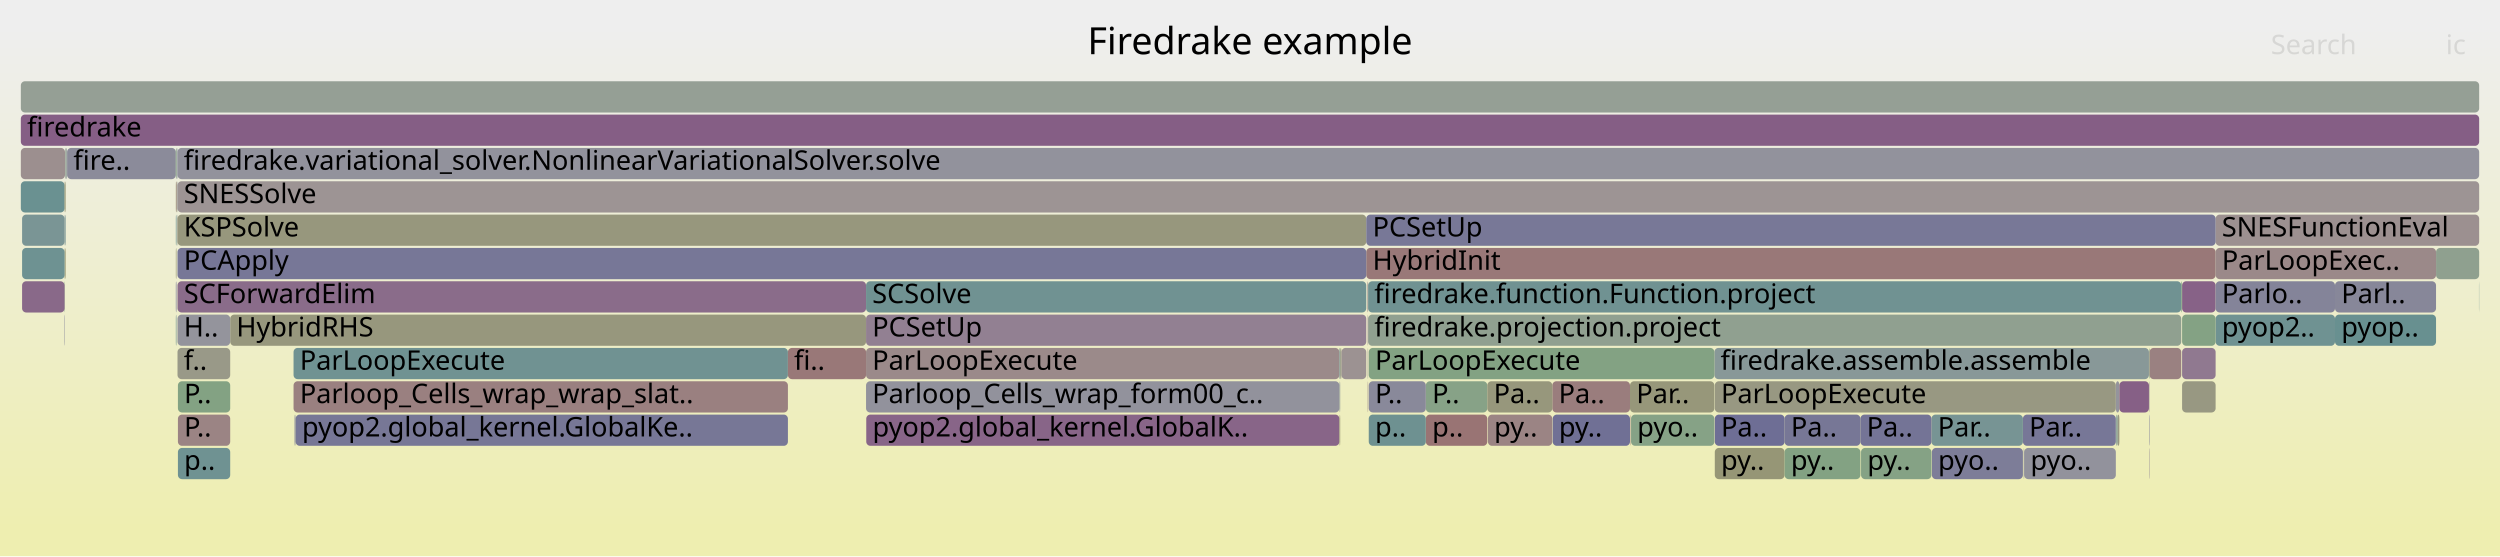
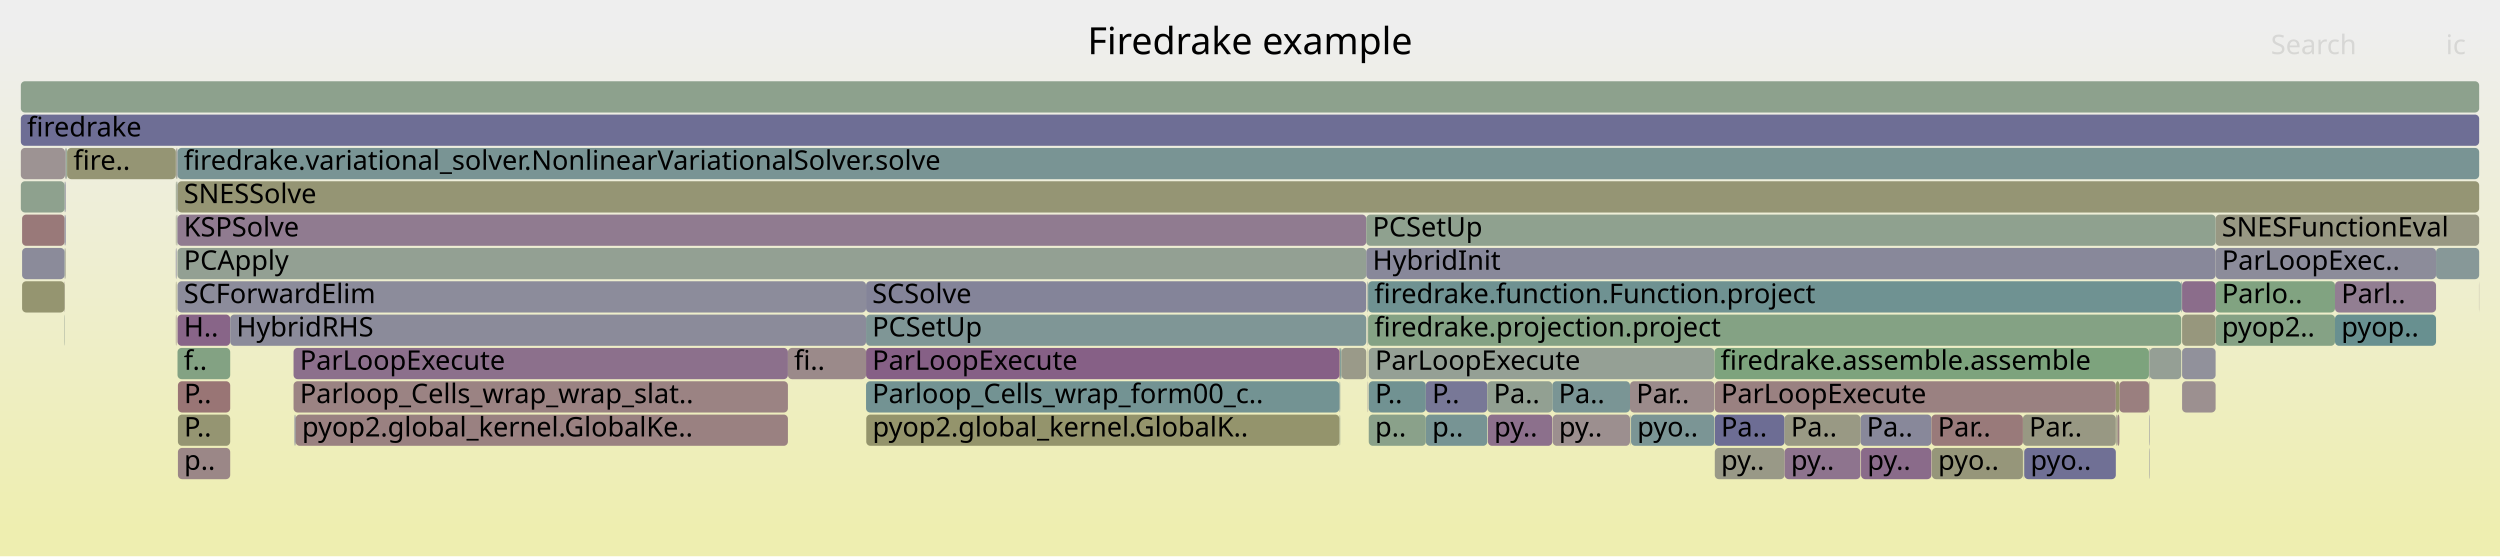
<svg xmlns="http://www.w3.org/2000/svg" version="1.1" width="1200" height="267" viewBox="0 0 1200 267">
  <defs>
    <linearGradient id="background" y1="0" y2="1" x1="0" x2="0">
      <stop stop-color="#eeeeee" offset="5%" />
      <stop stop-color="#eeeeb0" offset="95%" />
    </linearGradient>
  </defs>
  <style type="text/css">
	text { font-family:Verdana; font-size:13px; fill:rgb(0,0,0); }
	#search, #ignorecase { opacity:0.1; cursor:pointer; }
	#search:hover, #search.show, #ignorecase:hover, #ignorecase.show { opacity:1; }
	#subtitle { text-anchor:middle; font-color:rgb(160,160,160); }
	#title { text-anchor:middle; font-size:18px}
	#unzoom { cursor:pointer; }
	#frames &gt; *:hover { stroke:black; stroke-width:0.5; cursor:pointer; }
	.hide { display:none; }
	.parent { opacity:0.5; }
</style>
  <rect x="0.0" y="0" width="1200.0" height="267.0" fill="url(#background)" />
  <text id="title" x="600.00" y="26">Firedrake example</text>
  <text id="details" x="10.00" y="249"> </text>
  <text id="unzoom" x="10.00" y="26" class="hide">Reset Zoom</text>
  <text id="search" x="1090.00" y="26">Search</text>
  <text id="ignorecase" x="1174.00" y="26">ic</text>
  <text id="matched" x="1090.00" y="249"> </text>
  <g id="frames">
    <g>
-       <rect x="1031.6" y="215" width="0.2" height="15.0" fill="rgb(150.424,138.587,150.424)" rx="2" ry="2" />
+       <rect x="141.8" y="199" width="0.1" height="15.0" fill="rgb(104.18,144.047,144.047)" rx="2" ry="2" />
+       <text x="144.80" y="209.5" />
+     </g>
+     <g>
+       <rect x="141.9" y="199" width="236.3" height="15.0" fill="rgb(154.178,128.695,128.695)" rx="2" ry="2" />
+       <text x="144.95" y="209.5">pyop2.global_kernel.GlobalKe..</text>
+     </g>
+     <g>
+       <rect x="1031.6" y="183" width="0.2" height="15.0" fill="rgb(150.473,150.473,121.524)" rx="2" ry="2" />
+       <text x="1034.61" y="193.5" />
+     </g>
+     <g>
+       <rect x="642.9" y="167" width="0.4" height="15.0" fill="rgb(153.544,123.837,123.837)" rx="2" ry="2" />
+       <text x="645.87" y="177.5" />
+     </g>
+     <g>
+       <rect x="643.3" y="167" width="0.6" height="15.0" fill="rgb(108.093,145.061,145.061)" rx="2" ry="2" />
+       <text x="646.25" y="177.5" />
+     </g>
+     <g>
+       <rect x="84.4" y="103" width="0.3" height="15.0" fill="rgb(151.902,151.902,128.448)" rx="2" ry="2" />
+       <text x="87.41" y="113.5" />
+     </g>
+     <g>
+       <rect x="656.5" y="135" width="0.2" height="15.0" fill="rgb(143.282,143.282,155.151)" rx="2" ry="2" />
+       <text x="659.53" y="145.5" />
+     </g>
+     <g>
+       <rect x="782.7" y="199" width="0.2" height="15.0" fill="rgb(153.427,153.427,135.841)" rx="2" ry="2" />
+       <text x="785.66" y="209.5" />
+     </g>
+     <g>
+       <rect x="85.2" y="87" width="1104.8" height="15.0" fill="rgb(149.377,149.377,116.211)" rx="2" ry="2" />
+       <text x="88.22" y="97.5">SNESSolve</text>
+     </g>
+     <g>
+       <rect x="1047.0" y="135" width="0.4" height="15.0" fill="rgb(134.049,151.791,151.791)" rx="2" ry="2" />
+       <text x="1049.96" y="145.5" />
+     </g>
+     <g>
+       <rect x="415.7" y="167" width="227.2" height="15.0" fill="rgb(133.937,96.338,133.937)" rx="2" ry="2" />
+       <text x="418.67" y="177.5">ParLoopExecute</text>
+     </g>
+     <g>
+       <rect x="927.3" y="215" width="43.7" height="15.0" fill="rgb(150.49,150.49,121.606)" rx="2" ry="2" />
+       <text x="930.27" y="225.5">pyo..</text>
+     </g>
+     <g>
+       <rect x="31.5" y="71" width="0.3" height="15.0" fill="rgb(105.913,144.496,144.496)" rx="2" ry="2" />
+       <text x="34.45" y="81.5" />
+     </g>
+     <g>
+       <rect x="31.2" y="71" width="0.3" height="15.0" fill="rgb(155.921,142.058,142.058)" rx="2" ry="2" />
+       <text x="34.17" y="81.5" />
+     </g>
+     <g>
+       <rect x="1063.5" y="103" width="126.5" height="15.0" fill="rgb(152.41,152.41,130.909)" rx="2" ry="2" />
+       <text x="1066.48" y="113.5">SNESFunctionEval</text>
+     </g>
+     <g>
+       <rect x="1017.3" y="183" width="14.2" height="15.0" fill="rgb(153.893,126.51,126.51)" rx="2" ry="2" />
+       <text x="1020.30" y="193.5" />
+     </g>
+     <g>
+       <rect x="31.2" y="103" width="0.3" height="15.0" fill="rgb(120.722,120.722,150.785)" rx="2" ry="2" />
+       <text x="34.17" y="113.5" />
+     </g>
+     <g>
+       <rect x="31.8" y="71" width="0.4" height="15.0" fill="rgb(141.585,160.672,141.585)" rx="2" ry="2" />
+       <text x="34.77" y="81.5" />
+     </g>
+     <g>
+       <rect x="1015.8" y="199" width="0.6" height="15.0" fill="rgb(153.208,153.208,134.778)" rx="2" ry="2" />
+       <text x="1018.76" y="209.5" />
+     </g>
+     <g>
+       <rect x="971.6" y="215" width="44.0" height="15.0" fill="rgb(112.251,112.251,149.145)" rx="2" ry="2" />
+       <text x="974.61" y="225.5">pyo..</text>
+     </g>
+     <g>
+       <rect x="1189.9" y="135" width="0.1" height="15.0" fill="rgb(155.614,139.704,139.704)" rx="2" ry="2" />
+       <text x="1192.87" y="145.5" />
+     </g>
+     <g>
+       <rect x="1016.4" y="199" width="0.9" height="15.0" fill="rgb(154.652,132.333,132.333)" rx="2" ry="2" />
+       <text x="1019.36" y="209.5" />
+     </g>
+     <g>
+       <rect x="84.9" y="103" width="0.2" height="15.0" fill="rgb(128.425,150.332,150.332)" rx="2" ry="2" />
+       <text x="87.90" y="113.5" />
+     </g>
+     <g>
+       <rect x="893.0" y="199" width="34.1" height="15.0" fill="rgb(135.898,135.898,153.722)" rx="2" ry="2" />
+       <text x="896.01" y="209.5">Pa..</text>
+     </g>
+     <g>
+       <rect x="684.4" y="199" width="29.5" height="15.0" fill="rgb(119.014,147.893,147.893)" rx="2" ry="2" />
+       <text x="687.42" y="209.5">p..</text>
+     </g>
+     <g>
+       <rect x="745.1" y="183" width="37.3" height="15.0" fill="rgb(122.001,148.667,148.667)" rx="2" ry="2" />
+       <text x="748.14" y="193.5">Pa..</text>
+     </g>
+     <g>
+       <rect x="643.0" y="199" width="0.3" height="15.0" fill="rgb(144.992,160.118,144.992)" rx="2" ry="2" />
+       <text x="646.01" y="209.5" />
+     </g>
+     <g>
+       <rect x="657.0" y="199" width="27.4" height="15.0" fill="rgb(137.514,161.335,137.514)" rx="2" ry="2" />
+       <text x="660.02" y="209.5">p..</text>
+     </g>
+     <g>
+       <rect x="85.2" y="71" width="1104.8" height="15.0" fill="rgb(120.556,148.292,148.292)" rx="2" ry="2" />
+       <text x="88.22" y="81.5">firedrake.variational_solver.NonlinearVariationalSolver.solve</text>
+     </g>
+     <g>
+       <rect x="84.4" y="87" width="0.3" height="15.0" fill="rgb(138.446,161.183,138.446)" rx="2" ry="2" />
+       <text x="87.41" y="97.5" />
+     </g>
+     <g>
+       <rect x="10.0" y="87" width="21.0" height="15.0" fill="rgb(141.54,160.68,141.54)" rx="2" ry="2" />
+       <text x="13.00" y="97.5" />
+     </g>
+     <g>
+       <rect x="1047.4" y="167" width="16.1" height="15.0" fill="rgb(144.788,144.788,155.443)" rx="2" ry="2" />
+       <text x="1050.44" y="177.5" />
+     </g>
+     <g>
+       <rect x="85.1" y="87" width="0.1" height="15.0" fill="rgb(122.806,122.806,151.188)" rx="2" ry="2" />
+       <text x="88.08" y="97.5" />
+     </g>
+     <g>
+       <rect x="643.9" y="167" width="11.9" height="15.0" fill="rgb(153.642,153.642,136.88)" rx="2" ry="2" />
+       <text x="646.92" y="177.5" />
+     </g>
+     <g>
+       <rect x="10.0" y="39" width="1180.0" height="15.0" fill="rgb(140.578,160.836,140.578)" rx="2" ry="2" />
+       <text x="13.00" y="49.5" />
+     </g>
+     <g>
+       <rect x="141.4" y="199" width="0.4" height="15.0" fill="rgb(111.843,111.843,149.066)" rx="2" ry="2" />
+       <text x="144.44" y="209.5" />
+     </g>
+     <g>
+       <rect x="10.0" y="55" width="1180.0" height="15.0" fill="rgb(110.115,110.115,148.732)" rx="2" ry="2" />
+       <text x="13.00" y="65.5">firedrake</text>
+     </g>
+     <g>
+       <rect x="140.9" y="183" width="237.3" height="15.0" fill="rgb(154.536,131.442,131.442)" rx="2" ry="2" />
+       <text x="143.92" y="193.5">Parloop_Cells_wrap_wrap_slat..</text>
+     </g>
+     <g>
+       <rect x="745.3" y="199" width="37.1" height="15.0" fill="rgb(156.017,142.8,142.8)" rx="2" ry="2" />
+       <text x="748.26" y="209.5">py..</text>
+     </g>
+     <g>
+       <rect x="1169.3" y="119" width="20.7" height="15.0" fill="rgb(134.541,151.918,151.918)" rx="2" ry="2" />
+       <text x="1172.29" y="129.5" />
+     </g>
+     <g>
+       <rect x="31.0" y="135" width="0.2" height="15.0" fill="rgb(155.886,141.79,141.79)" rx="2" ry="2" />
+       <text x="34.02" y="145.5" />
+     </g>
+     <g>
+       <rect x="714.2" y="199" width="30.9" height="15.0" fill="rgb(140.208,112.409,140.208)" rx="2" ry="2" />
+       <text x="717.17" y="209.5">py..</text>
+     </g>
+     <g>
+       <rect x="656.5" y="183" width="0.2" height="15.0" fill="rgb(147.34,130.685,147.34)" rx="2" ry="2" />
+       <text x="659.53" y="193.5" />
+     </g>
+     <g>
+       <rect x="10.0" y="71" width="21.2" height="15.0" fill="rgb(156.608,147.328,147.328)" rx="2" ry="2" />
+       <text x="13.00" y="81.5" />
+     </g>
+     <g>
+       <rect x="85.2" y="103" width="570.6" height="15.0" fill="rgb(144.444,123.264,144.444)" rx="2" ry="2" />
+       <text x="88.22" y="113.5">KSPSolve</text>
+     </g>
+     <g>
+       <rect x="1120.8" y="151" width="48.5" height="15.0" fill="rgb(104.326,144.084,144.084)" rx="2" ry="2" />
+       <text x="1123.83" y="161.5">pyop..</text>
+     </g>
+     <g>
+       <rect x="85.2" y="119" width="570.6" height="15.0" fill="rgb(146.644,159.849,146.644)" rx="2" ry="2" />
+       <text x="88.22" y="129.5">PCApply</text>
+     </g>
+     <g>
+       <rect x="643.0" y="183" width="0.3" height="15.0" fill="rgb(129.657,150.652,150.652)" rx="2" ry="2" />
+       <text x="646.01" y="193.5" />
+     </g>
+     <g>
+       <rect x="85.4" y="215" width="25.1" height="15.0" fill="rgb(154.993,134.947,134.947)" rx="2" ry="2" />
+       <text x="88.36" y="225.5">p..</text>
+     </g>
+     <g>
+       <rect x="10.6" y="103" width="20.4" height="15.0" fill="rgb(153.112,120.528,120.528)" rx="2" ry="2" />
+       <text x="13.59" y="113.5" />
+     </g>
+     <g>
+       <rect x="823.1" y="215" width="33.5" height="15.0" fill="rgb(153.322,153.322,135.33)" rx="2" ry="2" />
+       <text x="826.09" y="225.5">py..</text>
+     </g>
+     <g>
+       <rect x="84.9" y="71" width="0.2" height="15.0" fill="rgb(129.685,129.685,152.52)" rx="2" ry="2" />
+       <text x="87.90" y="81.5" />
+     </g>
+     <g>
+       <rect x="31.2" y="87" width="0.3" height="15.0" fill="rgb(131.206,131.206,152.814)" rx="2" ry="2" />
+       <text x="34.17" y="97.5" />
+     </g>
+     <g>
+       <rect x="84.4" y="71" width="0.3" height="15.0" fill="rgb(131.339,131.339,152.84)" rx="2" ry="2" />
+       <text x="87.41" y="81.5" />
+     </g>
+     <g>
+       <rect x="84.4" y="151" width="0.3" height="15.0" fill="rgb(155.291,137.23,137.23)" rx="2" ry="2" />
+       <text x="87.41" y="161.5" />
+     </g>
+     <g>
+       <rect x="1031.6" y="215" width="0.2" height="15.0" fill="rgb(130.397,130.397,152.657)" rx="2" ry="2" />
      <text x="1034.61" y="225.5" />
    </g>
    <g>
-       <rect x="656.5" y="135" width="0.2" height="15.0" fill="rgb(154.99,134.921,134.921)" rx="2" ry="2" />
-       <text x="659.53" y="145.5" />
-     </g>
-     <g>
-       <rect x="10.0" y="39" width="1180.0" height="15.0" fill="rgb(149.323,159.413,149.323)" rx="2" ry="2" />
-       <text x="13.00" y="49.5" />
-     </g>
-     <g>
-       <rect x="971.0" y="199" width="44.6" height="15.0" fill="rgb(119.455,119.455,150.54)" rx="2" ry="2" />
+       <rect x="84.7" y="87" width="0.2" height="15.0" fill="rgb(152.527,152.527,131.475)" rx="2" ry="2" />
+       <text x="87.72" y="97.5" />
+     </g>
+     <g>
+       <rect x="415.7" y="135" width="240.1" height="15.0" fill="rgb(131.751,131.751,152.92)" rx="2" ry="2" />
+       <text x="418.67" y="145.5">SCSolve</text>
+     </g>
+     <g>
+       <rect x="84.4" y="119" width="0.3" height="15.0" fill="rgb(113.087,113.087,149.307)" rx="2" ry="2" />
+       <text x="87.41" y="129.5" />
+     </g>
+     <g>
+       <rect x="85.2" y="135" width="330.5" height="15.0" fill="rgb(140.231,140.231,154.561)" rx="2" ry="2" />
+       <text x="88.22" y="145.5">SCForwardElim</text>
+     </g>
+     <g>
+       <rect x="31.0" y="87" width="0.2" height="15.0" fill="rgb(137.911,152.792,152.792)" rx="2" ry="2" />
+       <text x="34.02" y="97.5" />
+     </g>
+     <g>
+       <rect x="656.5" y="167" width="0.2" height="15.0" fill="rgb(152.008,152.008,128.963)" rx="2" ry="2" />
+       <text x="659.53" y="177.5" />
+     </g>
+     <g>
+       <rect x="822.9" y="167" width="208.6" height="15.0" fill="rgb(125.422,163.303,125.422)" rx="2" ry="2" />
+       <text x="825.88" y="177.5">firedrake.assemble.assemble</text>
+     </g>
+     <g>
+       <rect x="642.9" y="183" width="0.1" height="15.0" fill="rgb(130.077,150.761,150.761)" rx="2" ry="2" />
+       <text x="645.87" y="193.5" />
+     </g>
+     <g>
+       <rect x="1120.8" y="135" width="48.5" height="15.0" fill="rgb(145.626,126.291,145.626)" rx="2" ry="2" />
+       <text x="1123.83" y="145.5">Parl..</text>
+     </g>
+     <g>
+       <rect x="656.7" y="135" width="390.3" height="15.0" fill="rgb(110.685,145.733,145.733)" rx="2" ry="2" />
+       <text x="659.67" y="145.5">firedrake.function.Function.project</text>
+     </g>
+     <g>
+       <rect x="782.4" y="183" width="40.5" height="15.0" fill="rgb(155.458,138.513,138.513)" rx="2" ry="2" />
+       <text x="785.44" y="193.5">Par..</text>
+     </g>
+     <g>
+       <rect x="10.6" y="119" width="20.4" height="15.0" fill="rgb(139.356,139.356,154.391)" rx="2" ry="2" />
+       <text x="13.59" y="129.5" />
+     </g>
+     <g>
+       <rect x="893.3" y="215" width="33.8" height="15.0" fill="rgb(138.168,107.182,138.168)" rx="2" ry="2" />
+       <text x="896.32" y="225.5">py..</text>
+     </g>
+     <g>
+       <rect x="85.1" y="71" width="0.1" height="15.0" fill="rgb(147.594,159.694,147.594)" rx="2" ry="2" />
+       <text x="88.08" y="81.5" />
+     </g>
+     <g>
+       <rect x="971.4" y="215" width="0.2" height="15.0" fill="rgb(144.261,154.438,154.438)" rx="2" ry="2" />
+       <text x="974.40" y="225.5" />
+     </g>
+     <g>
+       <rect x="1015.6" y="183" width="1.7" height="15.0" fill="rgb(147.954,147.954,109.315)" rx="2" ry="2" />
+       <text x="1018.60" y="193.5" />
+     </g>
+     <g>
+       <rect x="655.8" y="103" width="407.7" height="15.0" fill="rgb(142.587,160.509,142.587)" rx="2" ry="2" />
+       <text x="658.85" y="113.5">PCSetUp</text>
+     </g>
+     <g>
+       <rect x="1047.4" y="183" width="16.1" height="15.0" fill="rgb(156.152,143.831,143.831)" rx="2" ry="2" />
+       <text x="1050.44" y="193.5" />
+     </g>
+     <g>
+       <rect x="1063.5" y="135" width="57.3" height="15.0" fill="rgb(129.161,162.695,129.161)" rx="2" ry="2" />
+       <text x="1066.48" y="145.5">Parlo..</text>
+     </g>
+     <g>
+       <rect x="971.0" y="199" width="44.6" height="15.0" fill="rgb(152.363,152.363,130.682)" rx="2" ry="2" />
      <text x="973.98" y="209.5">Par..</text>
    </g>
    <g>
-       <rect x="84.9" y="71" width="0.2" height="15.0" fill="rgb(113.887,113.887,149.462)" rx="2" ry="2" />
-       <text x="87.90" y="81.5" />
-     </g>
-     <g>
-       <rect x="84.9" y="103" width="0.2" height="15.0" fill="rgb(137.981,161.259,137.981)" rx="2" ry="2" />
-       <text x="87.90" y="113.5" />
-     </g>
-     <g>
-       <rect x="1063.5" y="103" width="126.5" height="15.0" fill="rgb(156.184,144.079,144.079)" rx="2" ry="2" />
-       <text x="1066.48" y="113.5">SNESFunctionEval</text>
-     </g>
-     <g>
-       <rect x="782.4" y="183" width="40.5" height="15.0" fill="rgb(150.518,150.518,121.741)" rx="2" ry="2" />
-       <text x="785.44" y="193.5">Par..</text>
-     </g>
-     <g>
-       <rect x="141.4" y="199" width="0.4" height="15.0" fill="rgb(128.075,128.075,152.208)" rx="2" ry="2" />
-       <text x="144.44" y="209.5" />
-     </g>
-     <g>
-       <rect x="85.2" y="135" width="330.5" height="15.0" fill="rgb(138.394,107.76,138.394)" rx="2" ry="2" />
-       <text x="88.22" y="145.5">SCForwardElim</text>
-     </g>
-     <g>
-       <rect x="656.5" y="167" width="0.2" height="15.0" fill="rgb(151.934,142.455,151.934)" rx="2" ry="2" />
-       <text x="659.53" y="177.5" />
-     </g>
-     <g>
-       <rect x="1120.8" y="151" width="48.5" height="15.0" fill="rgb(104.127,144.033,144.033)" rx="2" ry="2" />
-       <text x="1123.83" y="161.5">pyop..</text>
-     </g>
-     <g>
-       <rect x="822.9" y="167" width="208.6" height="15.0" fill="rgb(136.192,152.346,152.346)" rx="2" ry="2" />
-       <text x="825.88" y="177.5">firedrake.assemble.assemble</text>
-     </g>
-     <g>
-       <rect x="823.1" y="183" width="192.5" height="15.0" fill="rgb(152.165,152.165,129.725)" rx="2" ry="2" />
+       <rect x="657.0" y="183" width="27.4" height="15.0" fill="rgb(112.633,146.238,146.238)" rx="2" ry="2" />
+       <text x="660.02" y="193.5">P..</text>
+     </g>
+     <g>
+       <rect x="1031.6" y="199" width="0.2" height="15.0" fill="rgb(119.519,119.519,150.552)" rx="2" ry="2" />
+       <text x="1034.61" y="209.5" />
+     </g>
+     <g>
+       <rect x="684.4" y="183" width="29.5" height="15.0" fill="rgb(120.238,120.238,150.691)" rx="2" ry="2" />
+       <text x="687.42" y="193.5">P..</text>
+     </g>
+     <g>
+       <rect x="84.4" y="135" width="0.3" height="15.0" fill="rgb(150.933,150.933,123.754)" rx="2" ry="2" />
+       <text x="87.41" y="145.5" />
+     </g>
+     <g>
+       <rect x="85.2" y="151" width="25.3" height="15.0" fill="rgb(135.565,100.511,135.565)" rx="2" ry="2" />
+       <text x="88.22" y="161.5">H..</text>
+     </g>
+     <g>
+       <rect x="415.8" y="199" width="227.1" height="15.0" fill="rgb(147.707,147.707,108.117)" rx="2" ry="2" />
+       <text x="418.80" y="209.5">pyop2.global_kernel.GlobalK..</text>
+     </g>
+     <g>
+       <rect x="415.7" y="151" width="240.1" height="15.0" fill="rgb(126.843,149.922,149.922)" rx="2" ry="2" />
+       <text x="418.67" y="161.5">PCSetUp</text>
+     </g>
+     <g>
+       <rect x="713.9" y="183" width="31.2" height="15.0" fill="rgb(145.912,159.968,145.912)" rx="2" ry="2" />
+       <text x="716.95" y="193.5">Pa..</text>
+     </g>
+     <g>
+       <rect x="655.8" y="119" width="407.7" height="15.0" fill="rgb(136.134,136.134,153.768)" rx="2" ry="2" />
+       <text x="658.85" y="129.5">HybridInit</text>
+     </g>
+     <g>
+       <rect x="31.0" y="151" width="0.2" height="15.0" fill="rgb(147.368,159.731,147.368)" rx="2" ry="2" />
+       <text x="34.02" y="161.5" />
+     </g>
+     <g>
+       <rect x="85.4" y="199" width="25.1" height="15.0" fill="rgb(148.839,148.839,113.606)" rx="2" ry="2" />
+       <text x="88.36" y="209.5">P..</text>
+     </g>
+     <g>
+       <rect x="415.7" y="183" width="227.2" height="15.0" fill="rgb(115.495,146.98,146.98)" rx="2" ry="2" />
+       <text x="418.67" y="193.5">Parloop_Cells_wrap_form00_c..</text>
+     </g>
+     <g>
+       <rect x="927.1" y="199" width="43.9" height="15.0" fill="rgb(153.366,122.473,122.473)" rx="2" ry="2" />
+       <text x="930.12" y="209.5">Par..</text>
+     </g>
+     <g>
+       <rect x="1063.5" y="119" width="105.8" height="15.0" fill="rgb(139.71,139.71,154.46)" rx="2" ry="2" />
+       <text x="1066.48" y="129.5">ParLoopExec..</text>
+     </g>
+     <g>
+       <rect x="31.0" y="103" width="0.2" height="15.0" fill="rgb(140.675,140.675,154.647)" rx="2" ry="2" />
+       <text x="34.02" y="113.5" />
+     </g>
+     <g>
+       <rect x="1031.5" y="167" width="0.3" height="15.0" fill="rgb(145.378,154.728,154.728)" rx="2" ry="2" />
+       <text x="1034.49" y="177.5" />
+     </g>
+     <g>
+       <rect x="856.6" y="215" width="36.4" height="15.0" fill="rgb(141.729,116.306,141.729)" rx="2" ry="2" />
+       <text x="859.63" y="225.5">py..</text>
+     </g>
+     <g>
+       <rect x="32.2" y="71" width="52.2" height="15.0" fill="rgb(149.386,149.386,116.255)" rx="2" ry="2" />
+       <text x="35.24" y="81.5">fire..</text>
+     </g>
+     <g>
+       <rect x="110.5" y="151" width="305.2" height="15.0" fill="rgb(139.272,139.272,154.375)" rx="2" ry="2" />
+       <text x="113.46" y="161.5">HybridRHS</text>
+     </g>
+     <g>
+       <rect x="656.5" y="151" width="0.2" height="15.0" fill="rgb(150.487,138.749,150.487)" rx="2" ry="2" />
+       <text x="659.53" y="161.5" />
+     </g>
+     <g>
+       <rect x="823.1" y="199" width="33.5" height="15.0" fill="rgb(108.674,108.674,148.453)" rx="2" ry="2" />
+       <text x="826.09" y="209.5">Pa..</text>
+     </g>
+     <g>
+       <rect x="85.1" y="103" width="0.1" height="15.0" fill="rgb(151.879,142.316,151.879)" rx="2" ry="2" />
+       <text x="88.08" y="113.5" />
+     </g>
+     <g>
+       <rect x="656.7" y="151" width="390.3" height="15.0" fill="rgb(131.905,162.248,131.905)" rx="2" ry="2" />
+       <text x="659.67" y="161.5">firedrake.projection.project</text>
+     </g>
+     <g>
+       <rect x="782.9" y="199" width="40.0" height="15.0" fill="rgb(123.338,149.013,149.013)" rx="2" ry="2" />
+       <text x="785.86" y="209.5">pyo..</text>
+     </g>
+     <g>
+       <rect x="656.3" y="135" width="0.2" height="15.0" fill="rgb(143.913,154.348,154.348)" rx="2" ry="2" />
+       <text x="659.30" y="145.5" />
+     </g>
+     <g>
+       <rect x="84.9" y="87" width="0.2" height="15.0" fill="rgb(144.922,160.129,144.922)" rx="2" ry="2" />
+       <text x="87.90" y="97.5" />
+     </g>
+     <g>
+       <rect x="1031.8" y="167" width="15.2" height="15.0" fill="rgb(148.793,159.499,148.793)" rx="2" ry="2" />
+       <text x="1034.79" y="177.5" />
+     </g>
+     <g>
+       <rect x="856.6" y="199" width="36.4" height="15.0" fill="rgb(152.632,152.632,131.986)" rx="2" ry="2" />
+       <text x="859.63" y="209.5">Pa..</text>
+     </g>
+     <g>
+       <rect x="378.2" y="167" width="37.5" height="15.0" fill="rgb(155.426,138.267,138.267)" rx="2" ry="2" />
+       <text x="381.15" y="177.5">fi..</text>
+     </g>
+     <g>
+       <rect x="823.1" y="183" width="192.5" height="15.0" fill="rgb(154.277,129.458,129.458)" rx="2" ry="2" />
      <text x="826.09" y="193.5">ParLoopExecute</text>
    </g>
    <g>
-       <rect x="1047.4" y="167" width="16.1" height="15.0" fill="rgb(143.617,121.143,143.617)" rx="2" ry="2" />
-       <text x="1050.44" y="177.5" />
-     </g>
-     <g>
-       <rect x="32.2" y="71" width="52.2" height="15.0" fill="rgb(138.51,138.51,154.228)" rx="2" ry="2" />
-       <text x="35.24" y="81.5">fire..</text>
-     </g>
-     <g>
-       <rect x="85.2" y="103" width="570.6" height="15.0" fill="rgb(151.198,151.198,125.036)" rx="2" ry="2" />
-       <text x="88.22" y="113.5">KSPSolve</text>
-     </g>
-     <g>
-       <rect x="1047.4" y="135" width="16.1" height="15.0" fill="rgb(134.72,98.345,134.72)" rx="2" ry="2" />
+       <rect x="31.0" y="119" width="0.2" height="15.0" fill="rgb(142.534,153.99,153.99)" rx="2" ry="2" />
+       <text x="34.02" y="129.5" />
+     </g>
+     <g>
+       <rect x="10.6" y="135" width="20.4" height="15.0" fill="rgb(148.584,148.584,112.366)" rx="2" ry="2" />
+       <text x="13.59" y="145.5" />
+     </g>
+     <g>
+       <rect x="657.0" y="167" width="165.9" height="15.0" fill="rgb(148.657,159.521,148.657)" rx="2" ry="2" />
+       <text x="660.02" y="177.5">ParLoopExecute</text>
+     </g>
+     <g>
+       <rect x="85.4" y="183" width="25.1" height="15.0" fill="rgb(152.661,117.066,117.066)" rx="2" ry="2" />
+       <text x="88.36" y="193.5">P..</text>
+     </g>
+     <g>
+       <rect x="1047.4" y="135" width="16.1" height="15.0" fill="rgb(139.047,109.432,139.047)" rx="2" ry="2" />
      <text x="1050.44" y="145.5" />
    </g>
    <g>
-       <rect x="415.8" y="199" width="227.1" height="15.0" fill="rgb(135.941,101.474,135.941)" rx="2" ry="2" />
-       <text x="418.80" y="209.5">pyop2.global_kernel.GlobalK..</text>
-     </g>
-     <g>
-       <rect x="1015.6" y="183" width="1.7" height="15.0" fill="rgb(147.668,147.668,156)" rx="2" ry="2" />
-       <text x="1018.60" y="193.5" />
-     </g>
-     <g>
-       <rect x="31.8" y="71" width="0.4" height="15.0" fill="rgb(141.431,153.704,153.704)" rx="2" ry="2" />
-       <text x="34.77" y="81.5" />
-     </g>
-     <g>
-       <rect x="141.8" y="199" width="0.1" height="15.0" fill="rgb(137.537,161.331,137.537)" rx="2" ry="2" />
-       <text x="144.80" y="209.5" />
-     </g>
-     <g>
-       <rect x="85.4" y="199" width="25.1" height="15.0" fill="rgb(154.595,131.897,131.897)" rx="2" ry="2" />
-       <text x="88.36" y="209.5">P..</text>
-     </g>
-     <g>
-       <rect x="656.3" y="135" width="0.2" height="15.0" fill="rgb(155.556,139.263,139.263)" rx="2" ry="2" />
-       <text x="659.30" y="145.5" />
-     </g>
-     <g>
-       <rect x="84.4" y="87" width="0.3" height="15.0" fill="rgb(149.085,149.085,114.795)" rx="2" ry="2" />
-       <text x="87.41" y="97.5" />
-     </g>
-     <g>
-       <rect x="971.6" y="215" width="44.0" height="15.0" fill="rgb(145.565,145.565,155.593)" rx="2" ry="2" />
-       <text x="974.61" y="225.5">pyo..</text>
-     </g>
-     <g>
-       <rect x="85.1" y="71" width="0.1" height="15.0" fill="rgb(118.938,147.873,147.873)" rx="2" ry="2" />
-       <text x="88.08" y="81.5" />
-     </g>
-     <g>
-       <rect x="655.8" y="119" width="407.7" height="15.0" fill="rgb(153.075,120.242,120.242)" rx="2" ry="2" />
-       <text x="658.85" y="129.5">HybridInit</text>
-     </g>
-     <g>
-       <rect x="1031.5" y="167" width="0.3" height="15.0" fill="rgb(131.032,162.39,131.032)" rx="2" ry="2" />
-       <text x="1034.49" y="177.5" />
-     </g>
-     <g>
-       <rect x="84.7" y="87" width="0.2" height="15.0" fill="rgb(152.304,114.327,114.327)" rx="2" ry="2" />
-       <text x="87.72" y="97.5" />
-     </g>
-     <g>
-       <rect x="85.4" y="215" width="25.1" height="15.0" fill="rgb(110.714,145.741,145.741)" rx="2" ry="2" />
-       <text x="88.36" y="225.5">p..</text>
-     </g>
-     <g>
-       <rect x="1047.0" y="135" width="0.4" height="15.0" fill="rgb(128.249,162.843,128.249)" rx="2" ry="2" />
-       <text x="1049.96" y="145.5" />
-     </g>
-     <g>
-       <rect x="31.0" y="103" width="0.2" height="15.0" fill="rgb(133.002,151.519,151.519)" rx="2" ry="2" />
-       <text x="34.02" y="113.5" />
-     </g>
-     <g>
-       <rect x="782.7" y="199" width="0.2" height="15.0" fill="rgb(153.526,123.701,123.701)" rx="2" ry="2" />
-       <text x="785.66" y="209.5" />
-     </g>
-     <g>
-       <rect x="140.9" y="183" width="237.3" height="15.0" fill="rgb(154.112,128.19,128.19)" rx="2" ry="2" />
-       <text x="143.92" y="193.5">Parloop_Cells_wrap_wrap_slat..</text>
-     </g>
-     <g>
-       <rect x="85.2" y="119" width="570.6" height="15.0" fill="rgb(119.347,119.347,150.519)" rx="2" ry="2" />
-       <text x="88.22" y="129.5">PCApply</text>
-     </g>
-     <g>
-       <rect x="1017.3" y="183" width="14.2" height="15.0" fill="rgb(133.801,95.991,133.801)" rx="2" ry="2" />
-       <text x="1020.30" y="193.5" />
-     </g>
-     <g>
-       <rect x="84.4" y="103" width="0.3" height="15.0" fill="rgb(108.293,145.113,145.113)" rx="2" ry="2" />
-       <text x="87.41" y="113.5" />
-     </g>
-     <g>
-       <rect x="415.7" y="167" width="227.2" height="15.0" fill="rgb(155.329,137.523,137.523)" rx="2" ry="2" />
-       <text x="418.67" y="177.5">ParLoopExecute</text>
-     </g>
-     <g>
-       <rect x="84.7" y="71" width="0.2" height="15.0" fill="rgb(147.382,147.382,155.945)" rx="2" ry="2" />
+       <rect x="1063.5" y="151" width="57.3" height="15.0" fill="rgb(132.85,162.094,132.85)" rx="2" ry="2" />
+       <text x="1066.48" y="161.5">pyop2..</text>
+     </g>
+     <g>
+       <rect x="1047.4" y="151" width="16.1" height="15.0" fill="rgb(151.1,151.1,124.562)" rx="2" ry="2" />
+       <text x="1050.44" y="161.5" />
+     </g>
+     <g>
+       <rect x="140.9" y="167" width="237.3" height="15.0" fill="rgb(139.896,111.608,139.896)" rx="2" ry="2" />
+       <text x="143.92" y="177.5">ParLoopExecute</text>
+     </g>
+     <g>
+       <rect x="84.7" y="71" width="0.2" height="15.0" fill="rgb(148.286,148.286,110.927)" rx="2" ry="2" />
      <text x="87.72" y="81.5" />
    </g>
    <g>
-       <rect x="84.4" y="71" width="0.3" height="15.0" fill="rgb(123.879,163.555,123.879)" rx="2" ry="2" />
-       <text x="87.41" y="81.5" />
-     </g>
-     <g>
-       <rect x="1169.3" y="119" width="20.7" height="15.0" fill="rgb(143.358,160.384,143.358)" rx="2" ry="2" />
-       <text x="1172.29" y="129.5" />
-     </g>
-     <g>
-       <rect x="1031.6" y="183" width="0.2" height="15.0" fill="rgb(156.387,145.637,145.637)" rx="2" ry="2" />
-       <text x="1034.61" y="193.5" />
-     </g>
-     <g>
-       <rect x="684.4" y="199" width="29.5" height="15.0" fill="rgb(152.504,115.864,115.864)" rx="2" ry="2" />
-       <text x="687.42" y="209.5">p..</text>
-     </g>
-     <g>
-       <rect x="657.0" y="167" width="165.9" height="15.0" fill="rgb(130.515,162.474,130.515)" rx="2" ry="2" />
-       <text x="660.02" y="177.5">ParLoopExecute</text>
-     </g>
-     <g>
-       <rect x="31.0" y="119" width="0.2" height="15.0" fill="rgb(147.8,147.8,108.569)" rx="2" ry="2" />
-       <text x="34.02" y="129.5" />
-     </g>
-     <g>
-       <rect x="415.7" y="151" width="240.1" height="15.0" fill="rgb(146.23,127.838,146.23)" rx="2" ry="2" />
-       <text x="418.67" y="161.5">PCSetUp</text>
-     </g>
-     <g>
-       <rect x="10.0" y="87" width="21.0" height="15.0" fill="rgb(106.184,144.566,144.566)" rx="2" ry="2" />
-       <text x="13.00" y="97.5" />
-     </g>
-     <g>
-       <rect x="684.4" y="183" width="29.5" height="15.0" fill="rgb(135.344,161.688,135.344)" rx="2" ry="2" />
-       <text x="687.42" y="193.5">P..</text>
-     </g>
-     <g>
-       <rect x="85.1" y="87" width="0.1" height="15.0" fill="rgb(110.156,110.156,148.74)" rx="2" ry="2" />
-       <text x="88.08" y="97.5" />
-     </g>
-     <g>
-       <rect x="927.1" y="199" width="43.9" height="15.0" fill="rgb(119.494,148.017,148.017)" rx="2" ry="2" />
-       <text x="930.12" y="209.5">Par..</text>
-     </g>
-     <g>
-       <rect x="714.2" y="199" width="30.9" height="15.0" fill="rgb(154.615,132.048,132.048)" rx="2" ry="2" />
-       <text x="717.17" y="209.5">py..</text>
-     </g>
-     <g>
-       <rect x="1031.8" y="167" width="15.2" height="15.0" fill="rgb(154.241,129.183,129.183)" rx="2" ry="2" />
-       <text x="1034.79" y="177.5" />
-     </g>
-     <g>
-       <rect x="140.9" y="167" width="237.3" height="15.0" fill="rgb(112.273,146.145,146.145)" rx="2" ry="2" />
-       <text x="143.92" y="177.5">ParLoopExecute</text>
-     </g>
-     <g>
-       <rect x="1016.4" y="199" width="0.9" height="15.0" fill="rgb(152.151,152.151,129.657)" rx="2" ry="2" />
-       <text x="1019.36" y="209.5" />
-     </g>
-     <g>
-       <rect x="971.4" y="215" width="0.2" height="15.0" fill="rgb(115.285,115.285,149.733)" rx="2" ry="2" />
-       <text x="974.40" y="225.5" />
-     </g>
-     <g>
-       <rect x="643.3" y="167" width="0.6" height="15.0" fill="rgb(151.974,151.974,128.798)" rx="2" ry="2" />
-       <text x="646.25" y="177.5" />
-     </g>
-     <g>
-       <rect x="657.0" y="199" width="27.4" height="15.0" fill="rgb(109.642,145.463,145.463)" rx="2" ry="2" />
-       <text x="660.02" y="209.5">p..</text>
-     </g>
-     <g>
-       <rect x="1120.8" y="135" width="48.5" height="15.0" fill="rgb(134.556,134.556,153.462)" rx="2" ry="2" />
-       <text x="1123.83" y="145.5">Parl..</text>
-     </g>
-     <g>
-       <rect x="31.5" y="71" width="0.3" height="15.0" fill="rgb(149.191,159.434,149.191)" rx="2" ry="2" />
-       <text x="34.45" y="81.5" />
-     </g>
-     <g>
-       <rect x="1189.9" y="135" width="0.1" height="15.0" fill="rgb(114.976,146.846,146.846)" rx="2" ry="2" />
-       <text x="1192.87" y="145.5" />
-     </g>
-     <g>
-       <rect x="31.2" y="87" width="0.3" height="15.0" fill="rgb(148.889,148.889,113.847)" rx="2" ry="2" />
-       <text x="34.17" y="97.5" />
-     </g>
-     <g>
-       <rect x="31.0" y="135" width="0.2" height="15.0" fill="rgb(130.877,162.415,130.877)" rx="2" ry="2" />
-       <text x="34.02" y="145.5" />
-     </g>
-     <g>
-       <rect x="31.2" y="119" width="0.3" height="15.0" fill="rgb(148.347,148.347,111.221)" rx="2" ry="2" />
+       <rect x="31.2" y="119" width="0.3" height="15.0" fill="rgb(154.28,154.28,139.972)" rx="2" ry="2" />
      <text x="34.17" y="129.5" />
    </g>
    <g>
-       <rect x="643.0" y="199" width="0.3" height="15.0" fill="rgb(148.987,148.987,114.321)" rx="2" ry="2" />
-       <text x="646.01" y="209.5" />
-     </g>
-     <g>
-       <rect x="1063.5" y="151" width="57.3" height="15.0" fill="rgb(110.943,145.8,145.8)" rx="2" ry="2" />
-       <text x="1066.48" y="161.5">pyop2..</text>
-     </g>
-     <g>
-       <rect x="927.3" y="215" width="43.7" height="15.0" fill="rgb(125.133,125.133,151.639)" rx="2" ry="2" />
-       <text x="930.27" y="225.5">pyo..</text>
-     </g>
-     <g>
-       <rect x="31.2" y="71" width="0.3" height="15.0" fill="rgb(145.913,159.968,145.913)" rx="2" ry="2" />
-       <text x="34.17" y="81.5" />
-     </g>
-     <g>
-       <rect x="1047.4" y="151" width="16.1" height="15.0" fill="rgb(131.799,162.265,131.799)" rx="2" ry="2" />
-       <text x="1050.44" y="161.5" />
-     </g>
-     <g>
-       <rect x="893.3" y="215" width="33.8" height="15.0" fill="rgb(133.355,162.012,133.355)" rx="2" ry="2" />
-       <text x="896.32" y="225.5">py..</text>
-     </g>
-     <g>
-       <rect x="10.0" y="71" width="21.2" height="15.0" fill="rgb(156.004,142.697,142.697)" rx="2" ry="2" />
-       <text x="13.00" y="81.5" />
-     </g>
-     <g>
-       <rect x="656.5" y="183" width="0.2" height="15.0" fill="rgb(154.023,127.509,127.509)" rx="2" ry="2" />
-       <text x="659.53" y="193.5" />
-     </g>
-     <g>
-       <rect x="10.6" y="135" width="20.4" height="15.0" fill="rgb(137.202,104.704,137.202)" rx="2" ry="2" />
-       <text x="13.59" y="145.5" />
-     </g>
-     <g>
-       <rect x="656.7" y="135" width="390.3" height="15.0" fill="rgb(111.796,146.021,146.021)" rx="2" ry="2" />
-       <text x="659.67" y="145.5">firedrake.function.Function.project</text>
-     </g>
-     <g>
-       <rect x="856.6" y="199" width="36.4" height="15.0" fill="rgb(119.064,119.064,150.464)" rx="2" ry="2" />
-       <text x="859.63" y="209.5">Pa..</text>
-     </g>
-     <g>
-       <rect x="415.7" y="183" width="227.2" height="15.0" fill="rgb(145.846,145.846,155.648)" rx="2" ry="2" />
-       <text x="418.67" y="193.5">Parloop_Cells_wrap_form00_c..</text>
-     </g>
-     <g>
-       <rect x="657.0" y="183" width="27.4" height="15.0" fill="rgb(137.314,137.314,153.996)" rx="2" ry="2" />
-       <text x="660.02" y="193.5">P..</text>
-     </g>
-     <g>
-       <rect x="656.7" y="151" width="390.3" height="15.0" fill="rgb(143.722,160.324,143.722)" rx="2" ry="2" />
-       <text x="659.67" y="161.5">firedrake.projection.project</text>
-     </g>
-     <g>
-       <rect x="84.9" y="87" width="0.2" height="15.0" fill="rgb(144.311,160.228,144.311)" rx="2" ry="2" />
-       <text x="87.90" y="97.5" />
-     </g>
-     <g>
-       <rect x="1047.4" y="183" width="16.1" height="15.0" fill="rgb(152.168,152.168,129.738)" rx="2" ry="2" />
-       <text x="1050.44" y="193.5" />
-     </g>
-     <g>
-       <rect x="745.3" y="199" width="37.1" height="15.0" fill="rgb(112.252,112.252,149.146)" rx="2" ry="2" />
-       <text x="748.26" y="209.5">py..</text>
-     </g>
-     <g>
-       <rect x="1063.5" y="119" width="105.8" height="15.0" fill="rgb(155.247,136.897,136.897)" rx="2" ry="2" />
-       <text x="1066.48" y="129.5">ParLoopExec..</text>
-     </g>
-     <g>
-       <rect x="655.8" y="103" width="407.7" height="15.0" fill="rgb(119.705,119.705,150.588)" rx="2" ry="2" />
-       <text x="658.85" y="113.5">PCSetUp</text>
-     </g>
-     <g>
-       <rect x="10.0" y="55" width="1180.0" height="15.0" fill="rgb(132.866,93.595,132.866)" rx="2" ry="2" />
-       <text x="13.00" y="65.5">firedrake</text>
-     </g>
-     <g>
-       <rect x="110.5" y="151" width="305.2" height="15.0" fill="rgb(151.211,151.211,125.101)" rx="2" ry="2" />
-       <text x="113.46" y="161.5">HybridRHS</text>
-     </g>
-     <g>
-       <rect x="85.4" y="183" width="25.1" height="15.0" fill="rgb(131.248,162.355,131.248)" rx="2" ry="2" />
-       <text x="88.36" y="193.5">P..</text>
-     </g>
-     <g>
-       <rect x="656.5" y="151" width="0.2" height="15.0" fill="rgb(142.439,118.125,142.439)" rx="2" ry="2" />
-       <text x="659.53" y="161.5" />
-     </g>
-     <g>
-       <rect x="85.2" y="71" width="1104.8" height="15.0" fill="rgb(146.147,146.147,155.706)" rx="2" ry="2" />
-       <text x="88.22" y="81.5">firedrake.variational_solver.NonlinearVariationalSolver.solve</text>
-     </g>
-     <g>
-       <rect x="1015.8" y="199" width="0.6" height="15.0" fill="rgb(119.377,147.987,147.987)" rx="2" ry="2" />
-       <text x="1018.76" y="209.5" />
-     </g>
-     <g>
-       <rect x="415.7" y="135" width="240.1" height="15.0" fill="rgb(112.421,146.183,146.183)" rx="2" ry="2" />
-       <text x="418.67" y="145.5">SCSolve</text>
-     </g>
-     <g>
-       <rect x="642.9" y="167" width="0.4" height="15.0" fill="rgb(124.162,149.227,149.227)" rx="2" ry="2" />
-       <text x="645.87" y="177.5" />
-     </g>
-     <g>
-       <rect x="893.0" y="199" width="34.1" height="15.0" fill="rgb(116.061,116.061,149.883)" rx="2" ry="2" />
-       <text x="896.01" y="209.5">Pa..</text>
-     </g>
-     <g>
-       <rect x="85.1" y="103" width="0.1" height="15.0" fill="rgb(155.761,140.834,140.834)" rx="2" ry="2" />
-       <text x="88.08" y="113.5" />
-     </g>
-     <g>
-       <rect x="85.2" y="167" width="25.3" height="15.0" fill="rgb(153.432,153.432,135.865)" rx="2" ry="2" />
+       <rect x="85.2" y="167" width="25.3" height="15.0" fill="rgb(131.05,162.387,131.05)" rx="2" ry="2" />
      <text x="88.22" y="177.5">f..</text>
-     </g>
-     <g>
-       <rect x="85.2" y="87" width="1104.8" height="15.0" fill="rgb(156.722,148.2,148.2)" rx="2" ry="2" />
-       <text x="88.22" y="97.5">SNESSolve</text>
-     </g>
-     <g>
-       <rect x="745.1" y="183" width="37.3" height="15.0" fill="rgb(153.748,125.401,125.401)" rx="2" ry="2" />
-       <text x="748.14" y="193.5">Pa..</text>
-     </g>
-     <g>
-       <rect x="10.6" y="119" width="20.4" height="15.0" fill="rgb(110.293,145.632,145.632)" rx="2" ry="2" />
-       <text x="13.59" y="129.5" />
-     </g>
-     <g>
-       <rect x="713.9" y="183" width="31.2" height="15.0" fill="rgb(150.981,150.981,123.987)" rx="2" ry="2" />
-       <text x="716.95" y="193.5">Pa..</text>
-     </g>
-     <g>
-       <rect x="141.9" y="199" width="236.3" height="15.0" fill="rgb(118.827,118.827,150.418)" rx="2" ry="2" />
-       <text x="144.95" y="209.5">pyop2.global_kernel.GlobalKe..</text>
-     </g>
-     <g>
-       <rect x="10.6" y="103" width="20.4" height="15.0" fill="rgb(122.294,148.743,148.743)" rx="2" ry="2" />
-       <text x="13.59" y="113.5" />
-     </g>
-     <g>
-       <rect x="643.9" y="167" width="11.9" height="15.0" fill="rgb(156.487,146.399,146.399)" rx="2" ry="2" />
-       <text x="646.92" y="177.5" />
-     </g>
-     <g>
-       <rect x="31.2" y="103" width="0.3" height="15.0" fill="rgb(119.459,148.008,148.008)" rx="2" ry="2" />
-       <text x="34.17" y="113.5" />
-     </g>
-     <g>
-       <rect x="823.1" y="215" width="33.5" height="15.0" fill="rgb(149.803,149.803,118.277)" rx="2" ry="2" />
-       <text x="826.09" y="225.5">py..</text>
-     </g>
-     <g>
-       <rect x="84.4" y="151" width="0.3" height="15.0" fill="rgb(114.566,146.739,146.739)" rx="2" ry="2" />
-       <text x="87.41" y="161.5" />
-     </g>
-     <g>
-       <rect x="642.9" y="183" width="0.1" height="15.0" fill="rgb(133.619,151.679,151.679)" rx="2" ry="2" />
-       <text x="645.87" y="193.5" />
-     </g>
-     <g>
-       <rect x="643.0" y="183" width="0.3" height="15.0" fill="rgb(145.613,154.789,154.789)" rx="2" ry="2" />
-       <text x="646.01" y="193.5" />
-     </g>
-     <g>
-       <rect x="84.4" y="135" width="0.3" height="15.0" fill="rgb(118.81,118.81,150.415)" rx="2" ry="2" />
-       <text x="87.41" y="145.5" />
-     </g>
-     <g>
-       <rect x="856.6" y="215" width="36.4" height="15.0" fill="rgb(130.55,162.469,130.55)" rx="2" ry="2" />
-       <text x="859.63" y="225.5">py..</text>
-     </g>
-     <g>
-       <rect x="782.9" y="199" width="40.0" height="15.0" fill="rgb(133.951,161.915,133.951)" rx="2" ry="2" />
-       <text x="785.86" y="209.5">pyo..</text>
-     </g>
-     <g>
-       <rect x="378.2" y="167" width="37.5" height="15.0" fill="rgb(153.027,119.872,119.872)" rx="2" ry="2" />
-       <text x="381.15" y="177.5">fi..</text>
-     </g>
-     <g>
-       <rect x="31.0" y="151" width="0.2" height="15.0" fill="rgb(134.871,134.871,153.523)" rx="2" ry="2" />
-       <text x="34.02" y="161.5" />
-     </g>
-     <g>
-       <rect x="31.0" y="87" width="0.2" height="15.0" fill="rgb(148.463,148.463,111.783)" rx="2" ry="2" />
-       <text x="34.02" y="97.5" />
-     </g>
-     <g>
-       <rect x="85.2" y="151" width="25.3" height="15.0" fill="rgb(147.888,147.888,156.043)" rx="2" ry="2" />
-       <text x="88.22" y="161.5">H..</text>
-     </g>
-     <g>
-       <rect x="823.1" y="199" width="33.5" height="15.0" fill="rgb(110.091,110.091,148.727)" rx="2" ry="2" />
-       <text x="826.09" y="209.5">Pa..</text>
-     </g>
-     <g>
-       <rect x="1063.5" y="135" width="57.3" height="15.0" fill="rgb(131.511,131.511,152.873)" rx="2" ry="2" />
-       <text x="1066.48" y="145.5">Parlo..</text>
-     </g>
-     <g>
-       <rect x="84.4" y="119" width="0.3" height="15.0" fill="rgb(149.395,149.395,116.3)" rx="2" ry="2" />
-       <text x="87.41" y="129.5" />
-     </g>
-     <g>
-       <rect x="1031.6" y="199" width="0.2" height="15.0" fill="rgb(120.453,120.453,150.733)" rx="2" ry="2" />
-       <text x="1034.61" y="209.5" />
    </g>
  </g>
</svg>
